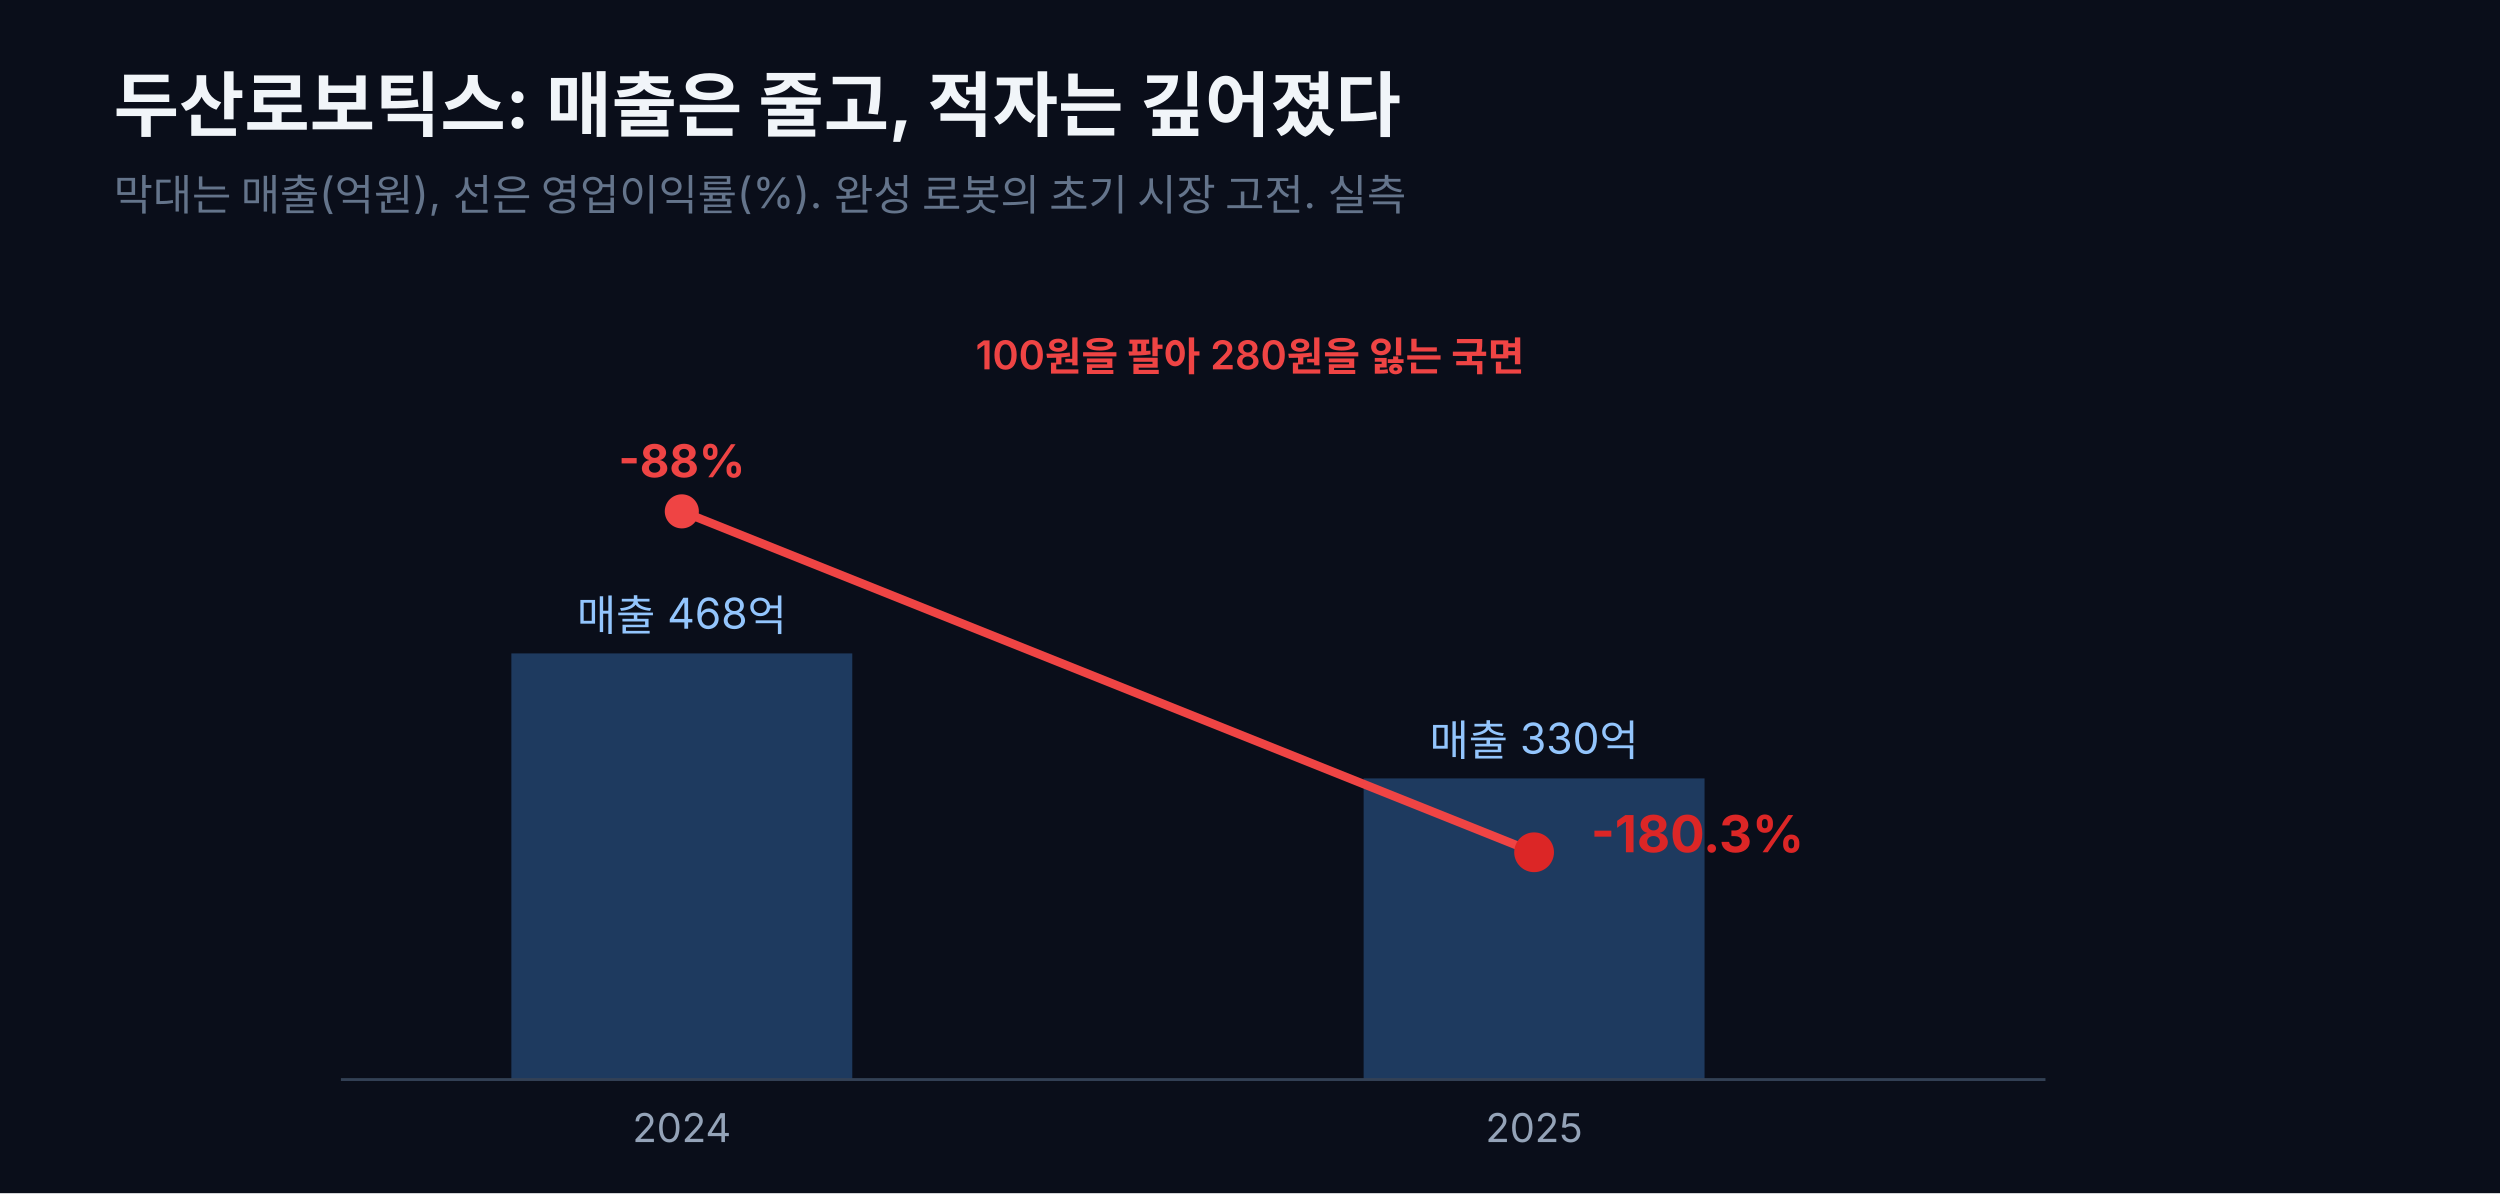
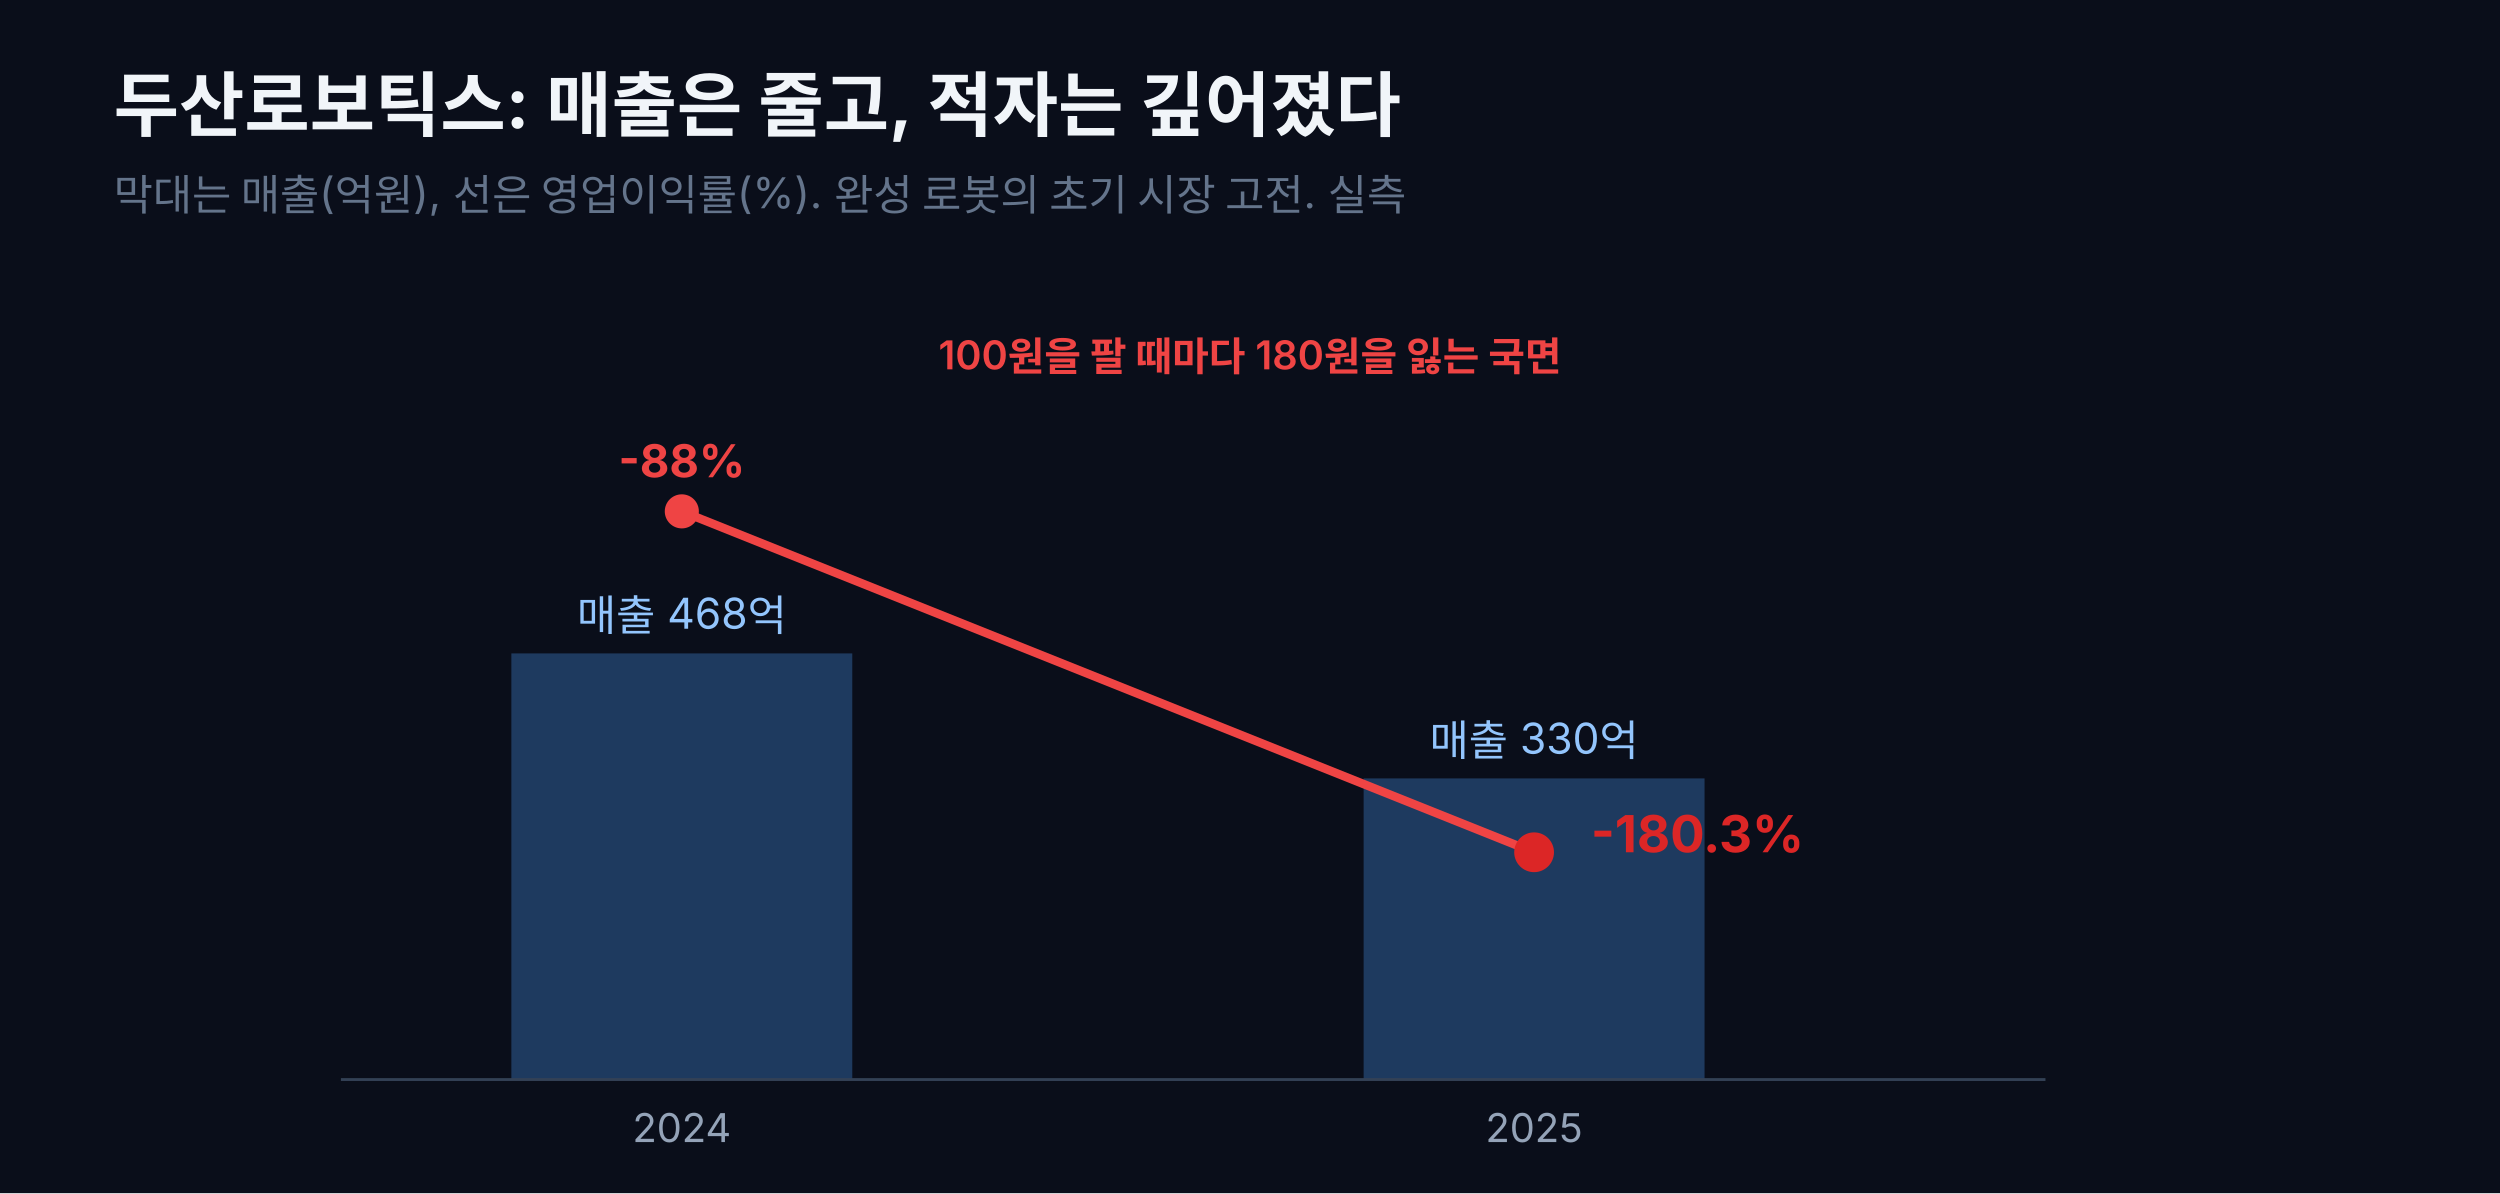
<svg xmlns="http://www.w3.org/2000/svg" viewBox="0 0 880 420" font-family="-apple-system, 'Segoe UI', sans-serif">
  <rect width="880" height="420" fill="#0a0e1a" />
  <text x="40" y="46" fill="#f1f5f9" font-size="25" font-weight="700">두산로보틱스: 매출은 줄고, 적자는 깊어졌다</text>
  <text x="40" y="74" fill="#64748b" font-size="15">막대는 매출(억원), 선은 영업이익률(%). 완성 로봇의 초기 시장 고전. 실측</text>
  <rect x="180" y="230" width="120" height="150" fill="#1e3a5f" />
  <rect x="480" y="274" width="120" height="106" fill="#1e3a5f" />
  <text x="240" y="222" fill="#93c5fd" font-size="15" text-anchor="middle">매출 468억</text>
  <text x="540" y="266" fill="#93c5fd" font-size="15" text-anchor="middle">매출 330억</text>
  <line x1="120" y1="380" x2="720" y2="380" stroke="#334155" />
  <text x="240" y="402" fill="#94a3b8" font-size="14" text-anchor="middle">2024</text>
  <text x="540" y="402" fill="#94a3b8" font-size="14" text-anchor="middle">2025</text>
  <polyline points="240,180 540,300" fill="none" stroke="#ef4444" stroke-width="3" />
  <circle cx="240" cy="180" r="6" fill="#ef4444" />
  <circle cx="540" cy="300" r="7" fill="#dc2626" />
  <text x="240" y="168" fill="#ef4444" font-size="16" text-anchor="middle" font-weight="700">-88%</text>
  <text x="560" y="300" fill="#dc2626" font-size="18" text-anchor="start" font-weight="700">-180.3%</text>
-   <text x="440" y="130" fill="#ef4444" font-size="14" text-anchor="middle" font-weight="600">100원을 팔아 280원을 잃는 국면</text>
+   <text x="440" y="130" fill="#ef4444" font-size="14" text-anchor="middle" font-weight="600">100원을 팔 때마다 180원을 잃는 국면</text>
</svg>
